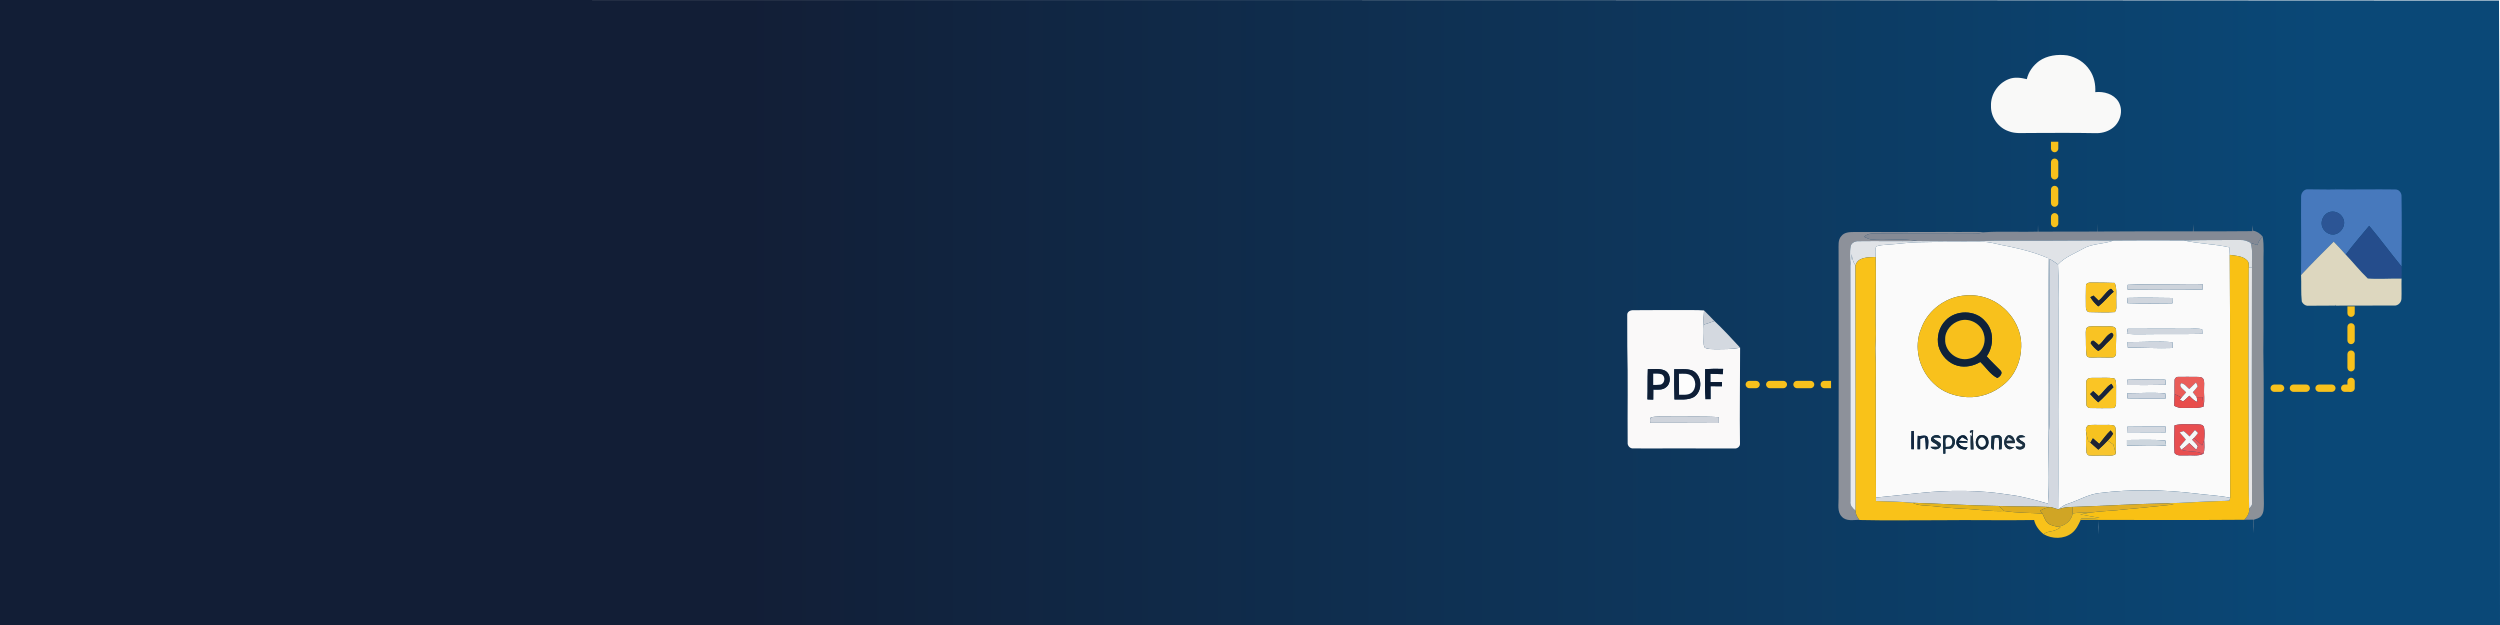
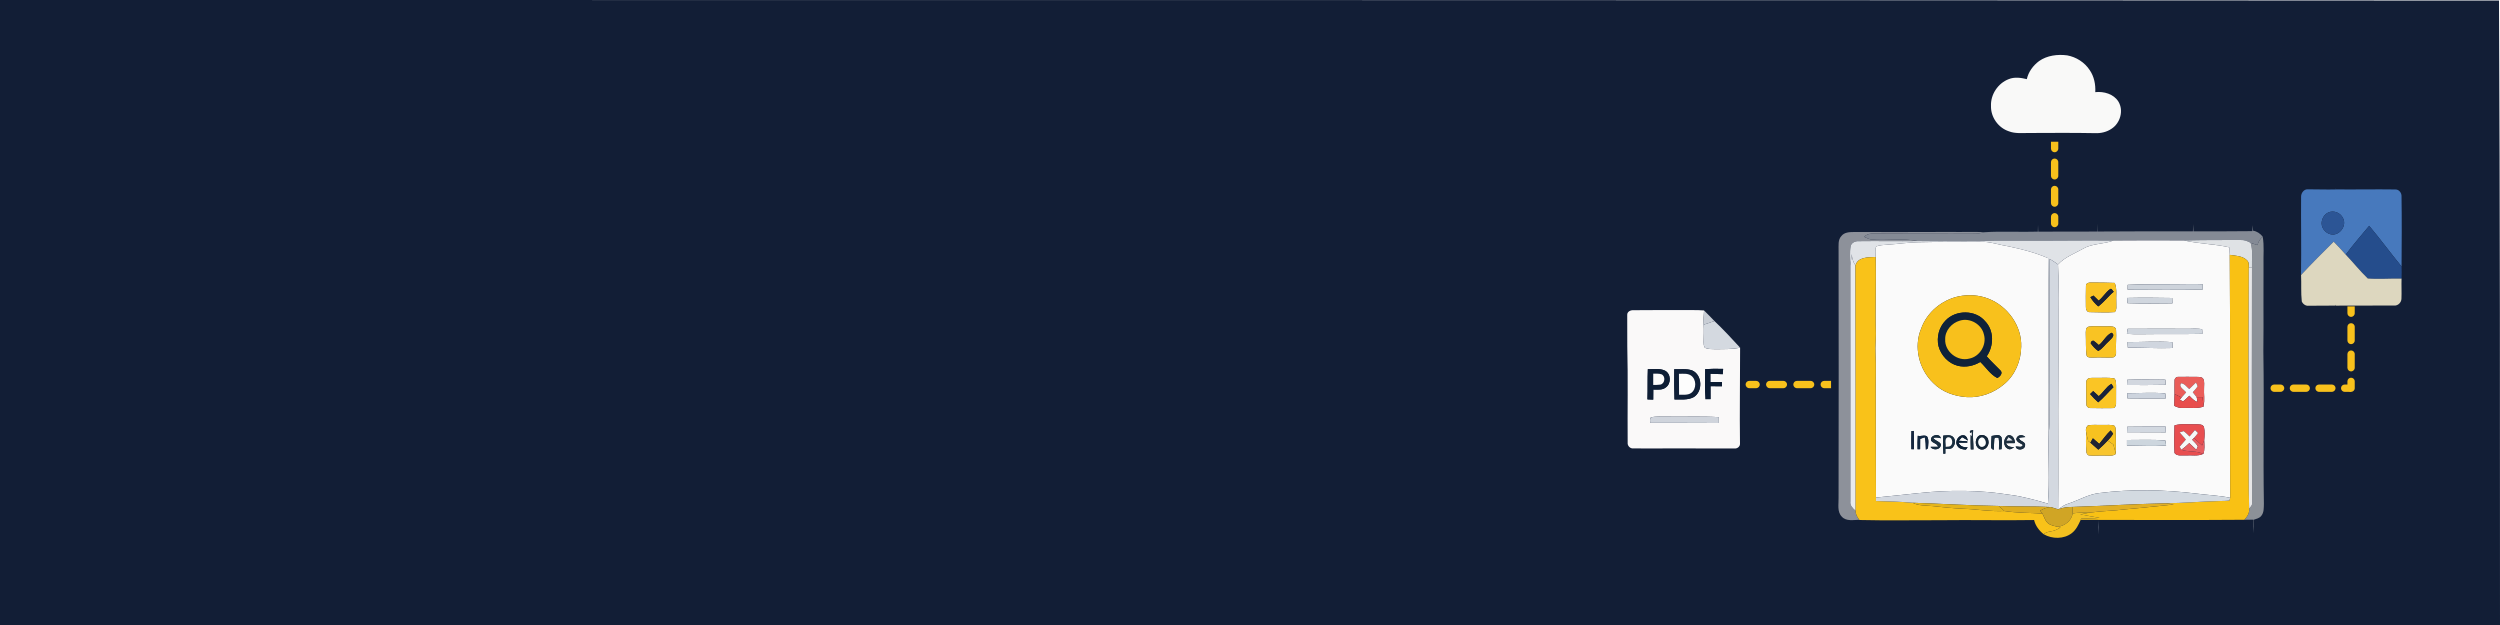
<svg xmlns="http://www.w3.org/2000/svg" width="2048" height="512" viewBox="0 0 2048 512" fill="none">
-   <path d="M2048 512C1365.38 512 682.768 512 0 512C0 341.415 0 170.829 0 0C682.019 0 1364.19 2.98023e-08 2047.18 0.463C2048 171.284 2048 341.642 2048 512Z" fill="url(#paint0_linear_0_1)" />
+   <path d="M2048 512C1365.38 512 682.768 512 0 512C0 341.415 0 170.829 0 0C682.019 0 1364.19 2.98023e-08 2047.18 0.463C2048 171.284 2048 341.642 2048 512Z" fill="#121E36" />
  <path d="M1670.45 49.999C1677.06 45.373 1685.58 44.346 1693.43 45.353C1700.85 46.689 1707.76 51.105 1711.9 57.446C1715.5 62.679 1716.8 69.209 1716.45 75.48C1723.47 74.722 1731.6 76.975 1735.46 83.325C1739.83 90.672 1736.9 100.801 1729.89 105.397C1725.91 108.158 1721.02 109.295 1716.22 109.075C1698.28 108.736 1680.32 108.866 1662.37 108.946C1656.76 108.896 1650.93 109.643 1645.57 107.53C1636.93 104.659 1630.76 95.906 1631.02 86.784C1630.63 77.384 1636.75 68.212 1645.51 64.843C1650.28 62.879 1655.51 63.656 1660.37 64.843C1661.68 58.831 1665.57 53.627 1670.45 49.999Z" fill="#F9F9F8" />
  <path d="M1375.39 254.012C1376.68 254.007 1376.39 254.012 1377.39 254.012C1379.39 254.012 1377.89 253.985 1379.39 254.012C1385.86 254.132 1389.48 253.846 1395.95 254.314C1395.63 258.182 1395.44 262.07 1395.65 265.948C1395.94 270.574 1395.7 275.199 1395.63 279.825C1395.7 281.57 1395.48 283.623 1396.83 284.989C1399.36 286.106 1402.22 285.976 1404.95 286.066C1411.8 285.976 1418.73 286.255 1425.49 284.8C1425.54 311.078 1425.02 337.366 1425.4 363.645C1425.45 365.848 1423.12 367.623 1421 367.403C1406.42 367.324 1394.98 367.463 1380.39 367.333C1379.71 367.333 1379.94 367.333 1378.59 367.333C1378.59 367.333 1377.78 367.333 1376.9 367.333C1363.99 367.304 1351.08 367.443 1338.17 367.353C1335.52 367.682 1333.09 365.27 1333.38 362.628C1333.17 336.36 1333.73 310.081 1333.07 283.813C1333.08 275.15 1332.96 266.496 1333.02 257.843C1332.98 255.231 1335.84 253.965 1338.1 254.115C1350.87 253.955 1362.62 254.062 1375.39 254.012ZM1349.9 302.405C1349.56 310.669 1349.87 318.934 1349.57 327.188C1351.14 327.268 1352.71 327.328 1354.33 327.387C1354.32 324.636 1354.35 321.885 1354.39 319.123C1357.82 319.073 1361.77 319.761 1364.64 317.369C1369.19 314.149 1368.98 306.203 1363.89 303.591C1359.52 301.568 1354.54 302.535 1349.9 302.405ZM1371.54 302.465C1371.37 310.719 1371.49 318.994 1371.73 327.248C1376.99 327.128 1382.65 327.926 1387.5 325.314C1395.11 320.668 1394.62 307.15 1386.27 303.482C1381.55 301.797 1376.43 302.634 1371.54 302.465ZM1396.87 302.405C1396.84 310.6 1396.52 318.824 1397.18 326.999C1398.51 326.999 1399.89 326.999 1401.28 326.989C1401.29 323.45 1401.25 319.911 1401.26 316.382C1404.37 316.421 1407.49 316.441 1410.62 316.431C1410.6 315.285 1410.6 314.129 1410.62 312.972C1407.45 312.932 1404.29 312.962 1401.15 312.962C1401.11 310.709 1401.12 308.446 1401.14 306.183C1404.51 306.243 1407.88 306.393 1411.27 306.532C1411.35 305.455 1411.51 303.292 1411.59 302.206C1406.68 302.036 1401.76 302.046 1396.87 302.405ZM1352.41 341.952C1351.33 343.228 1351.81 344.913 1351.84 346.408C1370.59 346.269 1389.36 346.578 1408.1 346.528C1408.04 344.923 1408.01 343.328 1408.05 341.733C1394.08 340.866 1380.05 341.544 1366.05 341.294C1361.51 341.434 1356.84 340.806 1352.41 341.952Z" fill="#FAF9F9" />
  <path d="M1395.95 254.314C1398.81 257.175 1401.69 260.006 1404.45 262.977C1401.54 264.054 1398.59 265.031 1395.65 265.948C1395.44 262.07 1395.63 258.182 1395.95 254.314Z" fill="#C8CDD5" />
  <path d="M1395.65 265.948C1398.59 265.031 1401.54 264.054 1404.45 262.977C1411.78 269.925 1418.68 277.332 1425.49 284.799C1418.73 286.255 1411.8 285.976 1404.95 286.065C1402.22 285.976 1399.36 286.105 1396.83 284.989C1395.48 283.623 1395.7 281.569 1395.63 279.825C1395.7 275.199 1395.94 270.573 1395.65 265.948Z" fill="#D4D9E0" />
  <path d="M1349.9 302.405C1354.54 302.534 1359.52 301.567 1363.89 303.591C1368.98 306.203 1369.19 314.148 1364.64 317.368C1361.77 319.761 1357.82 319.073 1354.39 319.123C1354.35 321.884 1354.32 324.636 1354.33 327.387C1352.71 327.327 1351.14 327.268 1349.57 327.188C1349.87 318.933 1349.56 310.669 1349.9 302.405ZM1354.34 306.083C1354.34 309.174 1354.34 312.254 1354.32 315.345C1356.26 315.315 1358.24 315.385 1360.19 315.056C1363.95 314.278 1364.66 308.167 1361.1 306.632C1358.94 305.874 1356.56 306.213 1354.34 306.083Z" fill="#0E1E35" />
  <path d="M1371.54 302.465C1376.43 302.634 1381.55 301.797 1386.27 303.482C1394.62 307.15 1395.11 320.668 1387.5 325.314C1382.65 327.926 1376.99 327.128 1371.73 327.248C1371.49 318.993 1371.37 310.719 1371.54 302.465ZM1375.4 306.223C1375.49 311.945 1375.5 317.658 1375.49 323.38C1378.74 323.21 1382.42 323.918 1385.31 321.984C1390 318.714 1389.87 310.599 1385.07 307.499C1382.17 305.675 1378.61 306.283 1375.4 306.223Z" fill="#0F1F37" />
  <path d="M1396.87 302.405C1401.76 302.046 1406.68 302.036 1411.59 302.206C1411.51 303.292 1411.35 305.455 1411.27 306.532C1407.88 306.393 1404.51 306.243 1401.14 306.183C1401.12 308.446 1401.11 310.709 1401.15 312.962C1404.29 312.962 1407.45 312.932 1410.62 312.972C1410.6 314.129 1410.6 315.285 1410.62 316.431C1407.49 316.441 1404.37 316.421 1401.26 316.382C1401.25 319.911 1401.29 323.45 1401.28 326.989C1399.89 326.999 1398.51 326.999 1397.18 326.999C1396.52 318.824 1396.84 310.599 1396.87 302.405Z" fill="#0A1B33" />
  <path d="M1354.34 306.083C1356.56 306.213 1358.94 305.874 1361.1 306.632C1364.66 308.167 1363.95 314.278 1360.19 315.056C1358.24 315.385 1356.26 315.315 1354.32 315.345C1354.34 312.254 1354.34 309.174 1354.34 306.083Z" fill="#FDFCFB" />
  <path d="M1375.4 306.222C1378.61 306.282 1382.17 305.674 1385.07 307.498C1389.87 310.599 1390 318.714 1385.31 321.984C1382.42 323.918 1378.75 323.21 1375.49 323.379C1375.5 317.657 1375.5 311.945 1375.4 306.222Z" fill="#FDFDFD" />
  <path d="M1352.41 341.952C1356.84 340.806 1361.51 341.434 1366.05 341.294C1380.05 341.544 1394.08 340.866 1408.05 341.733C1408.01 343.328 1408.04 344.923 1408.1 346.528C1389.36 346.578 1370.59 346.269 1351.84 346.408C1351.81 344.913 1351.33 343.228 1352.41 341.952Z" fill="#CFD4DC" />
  <path d="M1912.99 155.201C1913.46 155.382 1913.57 155.161 1913.57 155.161C1929.81 155.331 1946.06 154.962 1962.3 155.211C1965.24 155.121 1967.49 158.012 1967.33 160.833C1967.62 179.984 1967.49 199.155 1967.36 218.305C1958.35 207.339 1949.98 195.855 1940.83 184.998C1934.38 192.824 1927.66 200.421 1921.62 208.575C1918.39 204.976 1915.15 201.408 1911.75 197.988C1902.73 206.98 1893.67 215.932 1885.03 225.283L1885 224.107C1885.35 203.023 1884.87 181.918 1885.06 160.823C1885.14 158.102 1887.37 154.982 1890.33 155.081C1897.88 155.041 1905.43 155.4 1912.99 155.201C1912.67 159.348 1913.02 151.044 1912.99 155.201ZM1907.47 174.022C1903.99 175.508 1901.91 179.286 1901.85 182.985C1901.92 187.909 1906.4 192.296 1911.36 192.146C1917.55 191.887 1922.43 184.39 1919.42 178.748C1917.44 174.371 1911.93 172.029 1907.47 174.022Z" fill="#4779BD" />
  <path d="M1907.47 174.023C1911.93 172.029 1917.44 174.372 1919.42 178.748C1922.43 184.39 1917.55 191.887 1911.36 192.146C1906.4 192.296 1901.92 187.91 1901.85 182.985C1901.91 179.286 1903.99 175.508 1907.47 174.023Z" fill="#2C5595" />
  <path d="M1718.29 189.687C1718.31 187.573 1718.37 185.46 1718.46 183.356C1718.49 185.46 1718.51 187.563 1718.54 189.667C1744.5 189.557 1770.46 189.378 1796.43 189.527C1796.48 187.553 1796.56 185.59 1796.67 183.616C1796.73 185.58 1796.78 187.543 1796.87 189.507C1812.95 189.597 1829.03 189.458 1845.12 189.348C1845.22 187.703 1845.36 186.058 1845.52 184.423C1845.58 185.938 1845.62 187.464 1845.71 188.989C1848.94 189.477 1851.61 191.342 1853.61 193.864C1851.48 195.688 1849.92 198.021 1849.35 200.792C1847.45 200.214 1845.55 199.626 1843.72 198.908C1841.18 197.542 1838.44 196.446 1835.51 196.615C1820.03 196.615 1804.56 196.575 1789.1 196.994C1769.86 196.855 1750.62 196.904 1731.39 197.054C1703.97 196.815 1676.55 197.363 1649.14 197.134C1639.8 196.994 1630.47 197.174 1621.14 197.483C1604.41 197.383 1587.69 197.772 1570.97 197.483C1558.33 194.831 1545.3 197.443 1532.54 196.107C1530.6 195.748 1528.87 194.791 1527.12 193.983C1530.6 190.355 1535.9 191.382 1540.42 191.322C1566.36 191.382 1592.3 191.631 1618.25 191.441C1620.81 191.352 1623.34 190.773 1625.86 190.225C1640.32 189.288 1654.89 190.235 1669.39 189.767C1669.4 187.922 1669.47 186.078 1669.54 184.234C1669.6 186.078 1669.65 187.922 1669.73 189.777C1685.92 189.707 1702.1 189.657 1718.29 189.687Z" fill="#848A95" />
  <path d="M1940.83 184.999C1949.98 195.855 1958.35 207.339 1967.36 218.305C1967.47 221.615 1967.49 224.935 1967.36 228.244C1958.14 228.005 1948.87 228.852 1939.7 228.145C1933.3 222.004 1927.75 214.995 1921.62 208.575C1927.66 200.421 1934.38 192.824 1940.83 184.999Z" fill="#254D8C" />
  <path d="M1508.5 193.315C1510.87 190.285 1515.01 190.075 1518.56 190.066C1545.1 190.115 1571.64 190.115 1598.17 189.996C1607.39 190.215 1616.64 189.687 1625.86 190.225C1623.34 190.773 1620.81 191.352 1618.25 191.441C1592.3 191.631 1566.36 191.381 1540.42 191.322C1535.9 191.381 1530.6 190.355 1527.12 193.983C1528.87 194.791 1530.6 195.748 1532.54 196.107C1545.3 197.443 1558.33 194.831 1570.97 197.482C1554.77 197.732 1538.57 197.343 1522.38 197.582C1519.71 197.482 1516.71 198.858 1516.05 201.65C1515.1 206.903 1515.77 212.277 1515.8 217.58C1515.91 281.97 1515.82 346.35 1515.83 410.731C1515.34 414.1 1517.81 416.473 1520.16 418.447C1519.98 421.258 1521.52 423.641 1523.14 425.804C1518.38 425.894 1512.47 427.259 1508.84 423.282C1504.75 419.135 1506.34 412.884 1506.15 407.68C1506.26 340.2 1506.31 272.719 1506.16 205.238C1506.26 201.221 1505.45 196.515 1508.5 193.315Z" fill="#8D919A" />
  <path d="M1849.35 200.792C1849.92 198.021 1851.48 195.688 1853.61 193.864C1854.96 201.45 1854.04 209.196 1854.27 216.862C1854.24 218.737 1854.25 220.611 1854.27 222.485C1854.28 227.27 1854.28 232.065 1854.24 236.85C1854.18 240.988 1854.16 245.125 1854.23 249.262C1854.26 262.062 1854.34 274.872 1854.14 287.673C1854.1 288.859 1854.12 290.045 1854.18 291.232C1854.82 331.686 1853.9 372.17 1854.58 412.625C1854.45 415.994 1854.75 419.803 1852.45 422.574C1850.96 424.558 1848.38 425.036 1846.19 425.804C1846.17 429.483 1846.2 433.161 1845.97 436.84C1845.81 433.121 1845.86 429.413 1845.93 425.704C1843.44 425.714 1840.98 425.744 1838.53 425.804C1840.88 423.312 1842.91 420.321 1842.5 416.712C1843.31 415.426 1844.89 414.369 1844.87 412.685C1844.75 348.235 1844.59 283.765 1844.82 219.315C1844.55 212.516 1845.8 205.508 1843.72 198.908C1845.55 199.626 1847.45 200.214 1849.35 200.792Z" fill="#8C9198" />
  <path d="M1789.1 196.994C1804.56 196.576 1820.03 196.615 1835.51 196.615C1838.44 196.446 1841.18 197.543 1843.72 198.908C1845.8 205.508 1844.55 212.516 1844.82 219.315C1844.18 219.325 1842.88 219.345 1842.24 219.345C1842.16 217.241 1842.52 214.699 1840.68 213.194C1837 209.545 1831.41 209.515 1826.62 208.778C1826.5 206.714 1826.36 204.66 1826.23 202.607C1813.99 199.835 1801.34 199.746 1789.1 196.994Z" fill="#DFE2E5" />
  <path d="M1516.05 201.65C1516.71 198.858 1519.71 197.483 1522.38 197.582C1538.57 197.343 1554.77 197.732 1570.97 197.483C1587.69 197.772 1604.41 197.383 1621.14 197.483C1630.47 197.174 1639.8 196.994 1649.14 197.134C1676.55 197.363 1703.97 196.815 1731.39 197.054C1723.26 200.144 1714.03 199.327 1706.38 203.773C1699.41 207.831 1691.48 210.562 1685.92 216.653C1683.7 214.988 1681.38 213.453 1679 212.057C1678.75 249.352 1679.13 286.656 1678.82 323.96C1678.58 334.388 1679.69 344.865 1678.24 355.243C1677.47 307.342 1678.61 259.42 1677.78 211.509C1667.48 206.973 1656.5 204.172 1645.53 201.849C1637.74 200.653 1630.18 197.802 1622.21 198.041C1605.26 198.181 1588.31 198.051 1571.38 198.48C1563.02 198.589 1554.76 199.935 1546.43 200.424C1543.26 200.683 1540.01 200.743 1537.01 201.849C1535.88 204.601 1536.47 207.641 1536.51 210.522C1530.66 210.801 1521.92 210.333 1520.01 217.471C1518.05 214.769 1517.2 211.529 1516.95 208.249C1516.65 211.37 1516.15 214.47 1515.8 217.58C1515.77 212.277 1515.1 206.903 1516.05 201.65Z" fill="#E0E3E7" />
  <path d="M1731.39 197.054C1750.62 196.905 1769.86 196.855 1789.1 196.994C1801.34 199.746 1813.99 199.836 1826.23 202.607C1826.36 204.661 1826.5 206.714 1826.62 208.778C1827.11 275.122 1826.68 341.466 1826.98 407.81C1817.69 405.816 1808.15 405.567 1798.76 404.281C1772.59 401.121 1746.03 400.553 1719.87 403.902C1710.66 404.909 1702.69 409.934 1694.01 412.695C1691.18 413.532 1688.76 415.217 1686.54 417.081L1686.02 417.261C1686.28 390.135 1686.06 363.009 1686.07 335.883C1686.13 308.299 1686.32 280.725 1686.17 253.15C1685.96 240.988 1686.59 228.806 1685.92 216.653C1691.48 210.562 1699.41 207.831 1706.38 203.773C1714.03 199.327 1723.26 200.145 1731.39 197.054ZM1708.82 234.089C1708.6 239.792 1708.75 245.504 1708.75 251.216C1708.61 253.16 1709.55 255.922 1711.96 255.702C1718.76 255.752 1725.63 256.231 1732.41 255.662C1734.32 253.659 1733.55 250.688 1733.66 248.196C1733.31 242.723 1734.49 237 1732.41 231.767C1725.89 231.448 1719.36 231.467 1712.84 231.457C1711.1 231.298 1708.8 231.976 1708.82 234.089ZM1743 233.342C1742.96 234.658 1742.94 235.973 1742.95 237.299C1763.46 237.369 1784 237.668 1804.5 237.15C1804.47 235.714 1804.47 234.289 1804.48 232.853C1796.89 232.444 1789.29 232.883 1781.7 232.833C1768.8 233.013 1755.88 232.644 1743 233.342ZM1742.56 244.068C1742.61 245.494 1742.69 246.929 1742.79 248.365C1755.07 248.794 1767.37 248.614 1779.66 248.485C1779.58 247.029 1779.53 245.574 1779.5 244.118C1767.18 243.889 1754.87 243.779 1742.56 244.068ZM1711.3 267.536C1708.17 268.084 1708.74 271.792 1708.69 274.145C1708.93 279.738 1708.54 285.38 1709.29 290.943C1709.85 293.395 1713.02 292.787 1714.92 292.887C1720.23 292.558 1725.57 293.106 1730.89 292.797C1733.13 292.548 1733.7 289.986 1733.47 288.102C1733.16 282.13 1733.88 276.149 1733.48 270.187C1733.11 266.997 1729.16 267.366 1726.83 267.356C1721.65 267.645 1716.44 266.838 1711.3 267.536ZM1742.99 269.38C1742.76 270.746 1742.56 272.121 1742.36 273.497C1749.48 274.035 1756.63 273.696 1763.78 273.696C1777.25 273.527 1790.73 273.826 1804.2 273.497C1804.15 272.241 1804.15 270.975 1804 269.739C1799.63 268.762 1795.1 269.539 1790.69 269.34C1774.79 269.18 1758.89 269.39 1742.99 269.38ZM1742.89 280.246C1742.94 281.751 1743.01 283.267 1743.1 284.782C1755.33 284.672 1767.53 285.56 1779.75 285.081C1779.69 283.476 1779.66 281.881 1779.64 280.296C1767.4 279.409 1755.14 280.286 1742.89 280.246ZM1781.39 311.878C1781.25 315.477 1781.41 319.096 1781.37 322.704C1781.25 325.954 1781.19 329.214 1781.16 332.464C1783.46 333.69 1785.99 334.438 1788.64 334.179C1794.16 333.84 1799.92 335.016 1805.25 333.022L1805.15 332.314C1806.36 327.599 1805.25 322.744 1805.57 317.969C1805.52 315.507 1806.09 312.855 1805.01 310.552C1803.98 308.638 1801.54 308.837 1799.73 308.748C1794.69 308.797 1789.66 308.568 1784.63 308.728C1782.88 308.558 1781.22 310.103 1781.39 311.878ZM1710.29 310.393C1708.57 311.669 1709.15 314.091 1709.01 315.935C1709.2 320.96 1708.94 325.994 1709.18 331.019C1708.95 333.092 1711.01 334.488 1712.95 334.258C1718.92 334.368 1724.91 334.458 1730.88 334.308C1732.52 334.428 1733.42 332.344 1733.47 330.959C1733.44 325.974 1733.42 320.99 1733.51 316.005C1733.38 313.932 1733.68 311.409 1731.91 309.924C1726.61 309.116 1721.23 309.705 1715.92 309.535C1714.04 309.705 1711.86 309.216 1710.29 310.393ZM1742.67 311.09C1742.58 312.516 1742.5 313.951 1742.45 315.387C1752.99 315.477 1763.55 315.487 1774.1 315.237C1774.01 313.822 1773.93 312.416 1773.88 311.011C1763.48 310.712 1753.06 310.712 1742.67 311.09ZM1742.62 322.136C1742.64 323.522 1742.68 324.927 1742.74 326.323C1753.22 326.473 1763.7 326.493 1774.18 326.373C1774.05 324.997 1773.93 323.631 1773.83 322.266C1763.44 321.358 1753.02 322.116 1742.62 322.136ZM1710.49 348.454C1709.06 349.681 1708.45 351.694 1708.89 353.529C1708.84 358.992 1708.7 364.475 1709.18 369.918C1709.11 371.214 1709.86 372.3 1710.91 373.018C1715.18 373.606 1719.51 372.998 1723.81 373.188C1727 373.078 1730.61 374.035 1733.33 371.832C1733.3 365.502 1733.41 359.171 1733.22 352.851C1733.06 351.395 1733.23 349.651 1731.92 348.684C1729.03 347.717 1725.92 348.195 1722.95 348.125C1718.79 348.285 1714.59 347.687 1710.49 348.454ZM1781.35 348.464C1781.08 356.001 1781.02 363.577 1781.37 371.094C1783.58 373.965 1787.61 372.889 1790.74 373.068C1795.42 372.699 1800.4 373.925 1804.81 371.842L1804.99 371.912C1806.27 368.263 1805.87 364.365 1805.68 360.597C1806.04 357.078 1806.25 353.439 1805.52 349.97C1804.54 347.178 1800.97 347.707 1798.65 347.547C1792.89 347.856 1786.97 346.8 1781.35 348.464ZM1742.63 349.591C1742.56 351.086 1742.5 352.582 1742.47 354.077C1753.04 354.007 1763.63 354.157 1774.22 354.157C1774.17 352.592 1774.13 351.026 1774.12 349.471C1763.62 349.401 1753.12 349.511 1742.63 349.591ZM1742.4 360.447C1742.38 361.953 1742.38 363.468 1742.4 364.993C1753.08 365.063 1763.8 365.761 1774.47 364.903C1774.26 363.538 1774.04 362.172 1773.87 360.816C1763.39 359.989 1752.88 360.447 1742.4 360.447Z" fill="#FAFAFA" />
  <path d="M1546.43 200.424C1554.76 199.935 1563.02 198.589 1571.38 198.48C1588.31 198.051 1605.26 198.181 1622.21 198.041C1630.18 197.802 1637.74 200.653 1645.53 201.849C1656.5 204.172 1667.48 206.973 1677.78 211.509C1678.61 259.421 1677.47 307.342 1678.24 355.243C1677.71 374.344 1679.21 393.514 1677.66 412.575C1667.32 409.694 1656.99 406.584 1646.29 405.328C1621.84 401.35 1596.87 401.31 1572.26 403.892C1560.46 405.268 1548.63 406.335 1536.81 407.601C1536.61 379.707 1536.71 351.824 1536.62 323.93C1536.38 312.286 1537.04 300.643 1536.39 289.009C1536.13 283.705 1536.73 278.422 1536.71 273.128C1536.05 252.273 1537.09 231.388 1536.51 210.522C1536.47 207.641 1535.88 204.601 1537.01 201.849C1540.01 200.743 1543.26 200.683 1546.43 200.424ZM1604.62 242.742C1590.85 245.653 1578.6 255.752 1573.84 269.12C1567.51 284.164 1571.98 302.537 1583.68 313.702C1590.85 321.099 1601.15 324.688 1611.27 325.316C1622.35 326.024 1633.42 321.847 1641.82 314.689C1650.81 307.292 1655.61 295.578 1655.78 284.064C1656.38 266.977 1644.61 250.738 1628.87 244.666C1621.21 241.616 1612.67 241.187 1604.62 242.742ZM1613.89 354.585L1615.36 353.947C1615.37 355.213 1615.38 356.489 1615.4 357.765L1614.4 356.29C1614.31 360.228 1614.28 364.175 1614.46 368.113C1615.02 368.133 1616.12 368.163 1616.68 368.183C1616.69 362.889 1615.88 357.606 1616.39 352.332C1615.27 352.751 1613.1 352.233 1613.89 354.585ZM1565.85 353.11C1565.75 358.064 1565.63 363.029 1565.78 367.984C1566.31 367.994 1567.38 368.014 1567.92 368.014C1567.97 363.019 1567.91 358.025 1567.78 353.04C1567.3 353.05 1566.34 353.09 1565.85 353.11ZM1570.87 368.033C1571.4 368.014 1572.44 367.984 1572.96 367.974C1572.97 365.162 1572.97 362.361 1573.02 359.55C1574.25 359.091 1575.48 358.643 1576.75 358.204C1577.6 361.524 1577.56 364.953 1577.66 368.362C1578.09 368.073 1578.96 367.505 1579.39 367.226C1579.54 364.046 1580.43 360.347 1578.65 357.516C1576.42 355.941 1573.52 357.775 1571.03 356.968C1570.78 360.656 1570.78 364.345 1570.87 368.033ZM1581.94 360.786C1583.21 363.218 1587 363.039 1587.61 365.99C1585.54 366.05 1583.51 366.02 1581.48 366.05C1583.65 369.559 1590.53 368.372 1589.85 363.707C1588.4 361.354 1585.12 361.085 1583.64 358.702C1585.73 358.094 1587.85 358.463 1589.92 359.031C1589.06 354.386 1580.89 356.459 1581.94 360.786ZM1591.93 356.828C1591.46 361.803 1591.87 366.787 1592.01 371.762C1592.42 371.702 1593.24 371.592 1593.65 371.543C1593.62 370.237 1593.61 368.941 1593.63 367.645C1595.67 367.425 1598.41 368.293 1599.84 366.269C1602 363.916 1602.24 359.62 1599.53 357.596C1597.31 355.971 1594.43 356.739 1591.93 356.828ZM1603.6 365.422C1605.03 367.764 1607.91 368.173 1610.45 368.372C1610.92 367.695 1611.43 367.027 1611.95 366.369C1608.76 366.678 1605.78 365.681 1604.35 362.63C1606.75 362.59 1609.17 362.61 1611.59 362.61L1611.63 361.534C1609.29 361.354 1606.97 361.185 1604.63 361.055C1605.5 360.068 1606.39 359.091 1607.28 358.114C1608.98 358.922 1610.49 359.959 1612.12 360.945C1611.65 359.251 1611.09 357.297 1609.23 356.719C1604.7 355.502 1600.73 361.773 1603.6 365.422ZM1620.62 357.317C1617.56 360.208 1617.8 366.448 1622.14 368.004C1626.32 369.539 1629.94 364.734 1628.86 360.876C1628.57 357.077 1623.53 354.994 1620.62 357.317ZM1631.53 357.157C1631.4 360.038 1631.09 362.909 1631.1 365.79C1631 367.256 1631.74 368.133 1633.32 368.422C1633.5 365.561 1633.46 362.68 1633.72 359.829C1633.77 358.074 1636.08 358.344 1637.28 358.752C1637.87 361.843 1637.49 365.003 1637.53 368.133C1638.07 368.093 1639.16 368.014 1639.69 367.974C1639.81 364.744 1640.27 361.454 1639.63 358.264C1637.96 355.173 1634.2 356.838 1631.53 357.157ZM1645.06 367.704C1646.79 368.731 1648.62 367.226 1650 366.249C1647.34 366.249 1644.32 366.03 1643.4 363.069C1645.8 363.009 1648.22 363.019 1650.65 362.979C1650.64 359.879 1648.75 355.951 1645.08 356.559C1641.02 358.553 1640.48 365.89 1645.06 367.704ZM1651.75 359.859C1652.35 362.431 1655.22 363.089 1657.13 364.435C1656.34 367.176 1653.21 365.551 1651.23 365.721C1652 369.579 1658.76 368.751 1658.93 364.913C1659.48 361.474 1654.38 361.743 1653.94 358.742C1655.6 358.184 1657.4 358.314 1659.15 358.035C1656.8 355.492 1652.27 356.14 1651.75 359.859Z" fill="#FAFAFA" />
  <path d="M1885.03 225.284C1893.67 215.933 1902.73 206.98 1911.75 197.988C1915.15 201.408 1918.39 204.977 1921.62 208.575C1927.75 214.995 1933.3 222.004 1939.7 228.145C1948.87 228.852 1958.14 228.005 1967.36 228.244C1967.17 233.688 1967.5 239.141 1967.27 244.584C1967.31 247.704 1964.41 250.655 1961.23 250.286C1945.36 250.306 1929.32 250.412 1913.46 250.382C1913.64 246.856 1913.34 252.127 1913.46 250.382C1913.33 248.638 1913.46 250.382 1913.06 250.346C1905.82 250.386 1898.57 250.376 1891.33 250.465C1888.84 250.774 1886.6 249.15 1885.62 246.956C1884.82 239.769 1885.39 232.501 1885.03 225.284Z" fill="#DDD7BF" />
  <path d="M1515.8 217.58C1516.15 214.47 1516.65 211.369 1516.95 208.249C1517.2 211.529 1518.05 214.769 1520.01 217.47C1520.15 284.463 1520.2 351.455 1520.16 418.447C1517.81 416.473 1515.34 414.1 1515.83 410.731C1515.82 346.35 1515.91 281.97 1515.8 217.58Z" fill="#E8EAEE" />
  <path d="M1645.14 358.064C1646.7 358.613 1647.89 359.719 1648.93 361.025C1647.11 361.105 1645.32 361.135 1643.52 361.155C1643.93 360.387 1644.73 358.842 1645.14 358.064Z" fill="#E8EAEE" />
  <path d="M1826.62 208.777C1831.41 209.515 1837 209.545 1840.68 213.194C1842.52 214.699 1842.16 217.241 1842.24 219.345C1841.96 267.166 1842 314.988 1842.19 362.799C1842.24 380.774 1841.98 398.748 1842.5 416.712C1842.91 420.321 1840.88 423.312 1838.53 425.804C1793.85 426.193 1749.16 425.923 1704.49 425.874C1704.64 425.604 1704.94 425.046 1705.09 424.777C1710.08 424.677 1715.08 424.807 1720.05 424.219C1714.72 423.292 1709.39 422.434 1704.08 421.338C1706.87 420.909 1709.65 420.401 1712.43 419.892C1721.8 418.546 1731.31 418.516 1740.71 417.29C1754.09 416.174 1767.41 414.509 1780.78 413.273C1778.67 412.914 1776.57 412.565 1774.49 412.306C1789.22 412.076 1803.9 410.761 1818.64 410.442C1821.2 410.372 1823.79 410.392 1826.36 409.993C1826.51 409.445 1826.83 408.358 1826.98 407.81C1826.68 341.466 1827.11 275.121 1826.62 208.777Z" fill="#F9C114" />
  <path d="M1520.01 217.471C1521.92 210.333 1530.66 210.802 1536.51 210.522C1537.09 231.388 1536.05 252.273 1536.71 273.128C1536.73 278.422 1536.13 283.705 1536.39 289.009C1537.04 300.643 1536.38 312.287 1536.62 323.931C1536.71 351.824 1536.61 379.707 1536.81 407.601C1536.81 408.309 1536.81 409.734 1536.81 410.442C1546.81 410.731 1556.83 410.921 1566.8 411.858C1571.58 414.47 1577.13 413.921 1582.36 414.539C1590.99 415.417 1599.6 416.423 1608.26 416.772C1619.51 417.161 1630.66 419.205 1641.95 418.637C1652.27 420.272 1662.73 420.062 1673.13 420.7C1674.71 423.631 1675.51 427.32 1678.48 429.244C1680.71 430.51 1683.28 431.018 1685.77 431.586C1686.34 431.716 1687.48 431.965 1688.04 432.095C1685.88 433.291 1683.74 434.637 1681.29 435.056C1678.79 435.524 1676.12 435.783 1674.25 437.678C1670.44 434.717 1667.47 430.739 1666.32 426.004C1640.66 426.442 1614.99 425.814 1589.33 426.153C1567.3 426.103 1545.27 426.532 1523.25 425.984L1523.14 425.804C1521.52 423.641 1519.98 421.258 1520.16 418.447C1520.2 351.455 1520.15 284.463 1520.01 217.471Z" fill="#F9C219" />
  <path d="M1679 212.058C1681.38 213.453 1683.7 214.989 1685.92 216.653C1686.59 228.806 1685.96 240.988 1686.17 253.15C1686.32 280.725 1686.13 308.299 1686.07 335.883C1686.06 363.009 1686.28 390.135 1686.02 417.261C1683.98 416.742 1682.03 415.895 1680.02 415.357C1665.78 414.609 1651.5 415.127 1637.26 414.499C1613.75 414.121 1590.29 412.625 1566.8 411.858C1556.83 410.92 1546.81 410.731 1536.81 410.442C1536.81 409.734 1536.81 408.309 1536.81 407.601C1548.63 406.335 1560.46 405.268 1572.26 403.892C1596.87 401.31 1621.84 401.35 1646.29 405.328C1656.99 406.584 1667.32 409.694 1677.66 412.575C1679.21 393.514 1677.71 374.344 1678.24 355.243C1679.69 344.865 1678.58 334.388 1678.82 323.96C1679.13 286.656 1678.75 249.352 1679 212.058Z" fill="#D3D8E0" />
  <path d="M1842.24 219.345C1842.88 219.345 1844.18 219.325 1844.82 219.315C1844.59 283.765 1844.75 348.235 1844.87 412.685C1844.89 414.37 1843.31 415.426 1842.5 416.712C1841.98 398.748 1842.24 380.774 1842.19 362.8C1842 314.988 1841.96 267.166 1842.24 219.345Z" fill="#E7E7E8" />
  <path d="M1603.6 365.422C1600.73 361.773 1604.7 355.502 1609.23 356.719C1611.09 357.297 1611.65 359.251 1612.12 360.945C1610.49 359.958 1608.98 358.922 1607.28 358.114C1606.39 359.091 1605.5 360.068 1604.63 361.055C1606.97 361.185 1609.29 361.354 1611.63 361.534L1611.59 362.61C1609.17 362.61 1606.75 362.59 1604.35 362.63C1605.78 365.681 1608.76 366.678 1611.95 366.369C1611.43 367.027 1610.92 367.694 1610.45 368.372C1607.91 368.173 1605.03 367.764 1603.6 365.422Z" fill="#0C2136" />
  <path d="M1708.82 234.089C1708.8 231.975 1711.1 231.297 1712.84 231.457C1719.36 231.467 1725.89 231.447 1732.41 231.766C1734.49 237 1733.31 242.722 1733.66 248.195C1733.55 250.687 1734.32 253.658 1732.41 255.662C1725.63 256.23 1718.76 255.751 1711.96 255.702C1709.55 255.921 1708.61 253.159 1708.75 251.216C1708.75 245.503 1708.6 239.791 1708.82 234.089ZM1728.42 236.95C1724.89 239.562 1722.68 243.559 1719.23 246.291C1717.8 244.905 1716.4 243.519 1714.99 242.144C1714.35 242.463 1713.07 243.111 1712.43 243.43C1714.11 246.311 1716.34 248.833 1718.87 251.016C1723.62 247.577 1727.04 242.682 1731.57 238.964C1730.55 238.236 1729.88 235.744 1728.42 236.95Z" fill="#FAC425" />
  <path d="M1743 233.341C1755.88 232.643 1768.8 233.012 1781.7 232.833C1789.29 232.883 1796.89 232.444 1804.48 232.853C1804.47 234.288 1804.47 235.714 1804.5 237.149C1784 237.668 1763.46 237.369 1742.95 237.299C1742.94 235.973 1742.96 234.657 1743 233.341Z" fill="#CDD3DB" />
  <path d="M1728.42 236.95C1729.88 235.744 1730.55 238.236 1731.57 238.964C1727.04 242.682 1723.62 247.577 1718.87 251.016C1716.34 248.833 1714.11 246.311 1712.43 243.43C1713.07 243.111 1714.35 242.463 1714.99 242.144C1716.4 243.52 1717.8 244.905 1719.23 246.291C1722.68 243.559 1724.89 239.562 1728.42 236.95Z" fill="#1A2236" />
  <path d="M1604.62 242.742C1612.67 241.187 1621.21 241.616 1628.87 244.666C1644.61 250.738 1656.38 266.977 1655.78 284.064C1655.62 295.578 1650.81 307.292 1641.82 314.689C1633.42 321.847 1622.35 326.024 1611.27 325.316C1601.15 324.688 1590.85 321.099 1583.68 313.702C1571.98 302.537 1567.51 284.164 1573.84 269.121C1578.6 255.752 1590.85 245.653 1604.62 242.742ZM1593.74 262.621C1588.42 268.034 1586.34 276.189 1588.02 283.526C1590.05 291.122 1596.15 297.742 1603.89 299.666C1610.11 301.201 1616.81 299.795 1622.25 296.516C1626.88 300.872 1630.42 306.774 1636.22 309.685C1638.37 308.578 1641.06 305.727 1638.72 303.434C1635.02 299.546 1630.99 295.977 1627.52 291.89C1633.43 283.426 1633.65 270.775 1626.22 263.139C1618.24 253.629 1602.11 253.718 1593.74 262.621Z" fill="#F8C11C" />
  <path d="M1742.56 244.068C1754.87 243.779 1767.18 243.889 1779.5 244.118C1779.53 245.573 1779.58 247.029 1779.66 248.484C1767.37 248.614 1755.07 248.793 1742.79 248.365C1742.69 246.929 1742.61 245.494 1742.56 244.068Z" fill="#D0D6DE" />
  <path d="M1742.99 269.38C1758.89 269.39 1774.79 269.18 1790.69 269.34C1795.1 269.539 1799.63 268.762 1804 269.739C1804.15 270.975 1804.15 272.241 1804.2 273.497C1790.73 273.826 1777.25 273.527 1763.78 273.696C1756.63 273.696 1749.48 274.035 1742.36 273.497C1742.56 272.121 1742.76 270.745 1742.99 269.38Z" fill="#D0D6DE" />
  <path d="M1593.74 262.62C1602.11 253.718 1618.24 253.628 1626.22 263.139C1633.65 270.775 1633.43 283.426 1627.52 291.889C1630.99 295.977 1635.02 299.546 1638.72 303.434C1641.06 305.726 1638.37 308.578 1636.22 309.684C1630.42 306.773 1626.88 300.871 1622.25 296.515C1616.81 299.795 1610.11 301.2 1603.89 299.665C1596.15 297.741 1590.05 291.122 1588.02 283.525C1586.34 276.188 1588.42 268.033 1593.74 262.62ZM1605.66 262.62C1598.88 264.484 1593.26 270.805 1593.5 278.042C1593.01 288.011 1603.59 296.336 1613.18 293.783C1621.85 292.139 1627.66 282.508 1625.24 274.055C1623.41 265.631 1613.87 260.158 1605.66 262.62Z" fill="#0F2239" />
  <path d="M1605.66 262.621C1613.87 260.158 1623.41 265.631 1625.24 274.055C1627.66 282.509 1621.85 292.139 1613.18 293.784C1603.59 296.336 1593.01 288.012 1593.5 278.043C1593.26 270.805 1598.88 264.485 1605.66 262.621Z" fill="#F8C01C" />
  <path d="M1711.3 267.535C1716.44 266.837 1721.65 267.645 1726.83 267.355C1729.16 267.365 1733.11 266.997 1733.48 270.187C1733.88 276.148 1733.16 282.13 1733.47 288.101C1733.7 289.985 1733.13 292.547 1730.89 292.797C1725.57 293.106 1720.23 292.557 1714.92 292.886C1713.02 292.787 1709.85 293.395 1709.29 290.942C1708.54 285.38 1708.93 279.737 1708.69 274.144C1708.74 271.792 1708.17 268.083 1711.3 267.535ZM1719.37 282.678C1717.89 281.412 1716.5 280.056 1714.85 279.039C1713.58 279.159 1712.86 279.897 1712.71 281.242C1714.41 283.595 1716.39 285.878 1718.85 287.493C1722.39 285.808 1724.51 282.12 1727.48 279.617C1729.17 277.683 1733.31 274.982 1729.93 272.559C1725.28 274.493 1723.31 279.757 1719.37 282.678Z" fill="#F9C323" />
  <path d="M1719.37 282.678C1723.31 279.757 1725.28 274.494 1729.93 272.56C1733.31 274.982 1729.17 277.684 1727.48 279.618C1724.51 282.12 1722.39 285.808 1718.85 287.493C1716.39 285.878 1714.41 283.595 1712.71 281.243C1712.86 279.897 1713.58 279.159 1714.85 279.039C1716.5 280.056 1717.89 281.412 1719.37 282.678Z" fill="#1B2234" />
  <path d="M1742.89 280.246C1755.14 280.286 1767.4 279.409 1779.64 280.296C1779.66 281.881 1779.69 283.476 1779.75 285.081C1767.53 285.56 1755.33 284.672 1743.1 284.782C1743.01 283.267 1742.94 281.751 1742.89 280.246Z" fill="#D0D6DF" />
  <path d="M1719.4 437.677C1719.3 433.839 1719.25 430.011 1719.44 426.183C1719.54 430.011 1719.49 433.839 1719.4 437.677Z" fill="#D0D6DF" />
  <path d="M1781.39 311.877C1781.22 310.103 1782.88 308.558 1784.63 308.727C1789.66 308.568 1794.69 308.797 1799.73 308.747C1801.54 308.837 1803.98 308.638 1805.01 310.552C1806.09 312.854 1805.52 315.506 1805.57 317.969C1805.25 322.744 1806.36 327.599 1805.15 332.314C1804.83 329.991 1804.54 327.668 1804.27 325.346C1802.66 325.346 1801.05 325.336 1799.47 325.336C1798.42 323.99 1797.35 322.674 1796.31 321.338C1797.68 319.783 1799.18 318.288 1800.29 316.503C1800.02 315.377 1799.38 314.38 1798.94 313.353C1797.06 315.107 1795.22 316.902 1793.43 318.726C1791.36 317.022 1789.69 314.31 1786.85 313.991C1784.3 316.932 1789.34 319.294 1790.87 321.458C1789.62 322.863 1788.35 324.249 1787.13 325.665C1785.19 324.678 1783.28 323.691 1781.37 322.704C1781.41 319.095 1781.25 315.476 1781.39 311.877Z" fill="#EA5D59" />
  <path d="M1710.29 310.392C1711.86 309.216 1714.04 309.704 1715.92 309.535C1721.23 309.704 1726.61 309.116 1731.91 309.924C1733.68 311.409 1733.38 313.931 1733.51 316.005C1733.42 320.989 1733.44 325.974 1733.47 330.958C1733.42 332.344 1732.52 334.428 1730.88 334.308C1724.91 334.457 1718.92 334.368 1712.95 334.258C1711.01 334.487 1708.95 333.092 1709.18 331.018C1708.94 325.994 1709.2 320.959 1709.01 315.935C1709.15 314.091 1708.57 311.668 1710.29 310.392ZM1719.28 324.528C1717.75 323.133 1716.25 321.747 1714.74 320.371C1713.87 321.169 1713.04 321.976 1712.23 322.804C1714.26 325.216 1716.5 327.469 1718.86 329.583C1723.42 325.864 1727.08 321.209 1731.35 317.181C1730.94 316.483 1730.11 315.088 1729.69 314.4C1725.39 316.852 1723.11 321.498 1719.28 324.528Z" fill="#FAC525" />
  <path d="M1742.67 311.09C1753.06 310.711 1763.48 310.711 1773.88 311.01C1773.93 312.416 1774.01 313.821 1774.1 315.237C1763.55 315.486 1752.99 315.476 1742.45 315.387C1742.5 313.951 1742.58 312.515 1742.67 311.09Z" fill="#D2D7DF" />
  <path d="M1786.85 313.991C1789.69 314.31 1791.36 317.022 1793.43 318.726C1795.22 316.902 1797.06 315.108 1798.94 313.353C1799.38 314.38 1800.02 315.377 1800.29 316.503C1799.18 318.288 1797.68 319.783 1796.31 321.338C1797.35 322.674 1798.42 323.99 1799.47 325.336C1799.92 326.622 1800.11 327.938 1800.05 329.314C1797.35 328.327 1795.44 326.133 1793.48 324.179C1791.81 325.764 1790.27 327.469 1788.41 328.805C1787.45 328.416 1786.54 327.938 1785.68 327.409C1786.04 326.981 1786.76 326.103 1787.13 325.665C1788.35 324.249 1789.62 322.864 1790.87 321.458C1789.34 319.295 1784.3 316.932 1786.85 313.991Z" fill="#F7FBFA" />
  <path d="M1719.28 324.528C1723.11 321.497 1725.39 316.852 1729.7 314.399C1730.11 315.087 1730.94 316.483 1731.35 317.181C1727.08 321.208 1723.42 325.864 1718.86 329.582C1716.5 327.469 1714.26 325.216 1712.23 322.803C1713.04 321.976 1713.87 321.168 1714.74 320.371C1716.25 321.747 1717.75 323.132 1719.28 324.528Z" fill="#18233C" />
  <path d="M1742.62 322.136C1753.02 322.116 1763.44 321.358 1773.83 322.265C1773.93 323.631 1774.05 324.997 1774.18 326.373C1763.7 326.492 1753.22 326.472 1742.74 326.323C1742.68 324.927 1742.64 323.521 1742.62 322.136Z" fill="#CDD4DE" />
  <path d="M1781.37 322.704C1783.28 323.691 1785.19 324.678 1787.13 325.665C1786.76 326.104 1786.04 326.981 1785.68 327.41C1786.54 327.938 1787.45 328.416 1788.41 328.805C1790.27 327.469 1791.81 325.765 1793.48 324.18C1795.44 326.133 1797.35 328.327 1800.05 329.314C1800.11 327.938 1799.92 326.622 1799.47 325.336C1801.05 325.336 1802.66 325.346 1804.27 325.346C1804.54 327.669 1804.83 329.991 1805.15 332.314L1805.25 333.022C1799.92 335.016 1794.16 333.84 1788.64 334.178C1785.99 334.438 1783.46 333.69 1781.16 332.464C1781.19 329.214 1781.25 325.954 1781.37 322.704Z" fill="#E84D4C" />
  <path d="M1710.49 348.454C1714.59 347.686 1718.79 348.285 1722.95 348.125C1725.92 348.195 1729.03 347.716 1731.92 348.683C1733.23 349.65 1733.06 351.395 1733.22 352.85C1733.41 359.171 1733.3 365.501 1733.33 371.832C1732.59 369.279 1731.9 366.717 1731.23 364.155C1729.7 363.079 1728.15 362.002 1726.64 360.945C1728.28 359.181 1729.94 357.386 1731.06 355.223C1730.55 354.565 1729.53 353.259 1729.02 352.611C1725.5 355.921 1722.78 359.918 1719.72 363.617C1717.98 362.092 1716.25 360.556 1714.51 359.061C1713.78 360.237 1713.07 361.414 1712.46 362.64C1711.82 362.132 1711.2 361.633 1710.6 361.145C1709.97 358.613 1709.34 356.09 1708.89 353.528C1708.45 351.694 1709.06 349.68 1710.49 348.454Z" fill="#F7C220" />
  <path d="M1781.35 348.464C1786.97 346.799 1792.89 347.856 1798.65 347.547C1800.97 347.706 1804.54 347.178 1805.52 349.969C1806.25 353.438 1806.04 357.077 1805.68 360.596C1805.13 362.042 1804.53 363.477 1803.96 364.913C1801.69 362.899 1799.43 360.885 1797.19 358.862C1798.38 357.546 1799.6 356.23 1800.59 354.724C1799.81 353.847 1798.91 353.08 1798.09 352.312C1796.61 354.057 1795.13 355.801 1793.67 357.546C1792.09 356.03 1790.59 354.435 1788.81 353.179C1787.99 353.448 1786.37 353.967 1785.56 354.236C1787.21 356.21 1788.92 358.144 1790.66 360.058C1788.97 362.042 1787.28 364.006 1785.57 365.96C1785.93 366.578 1786.65 367.834 1787.01 368.462C1792.78 370.486 1799.23 369.02 1804.81 371.841C1800.4 373.925 1795.42 372.699 1790.74 373.068C1787.61 372.888 1783.58 373.965 1781.37 371.094C1781.02 363.577 1781.08 356.001 1781.35 348.464Z" fill="#E84E50" />
  <path d="M1742.63 349.591C1753.12 349.511 1763.62 349.401 1774.12 349.471C1774.13 351.026 1774.17 352.591 1774.22 354.156C1763.63 354.156 1753.04 354.007 1742.47 354.077C1742.5 352.581 1742.56 351.086 1742.63 349.591Z" fill="#D2D8E0" />
  <path d="M1613.89 354.585C1613.1 352.232 1615.27 352.751 1616.39 352.332C1615.88 357.606 1616.69 362.889 1616.68 368.183C1616.12 368.163 1615.02 368.133 1614.46 368.113C1614.28 364.175 1614.31 360.228 1614.4 356.29L1615.4 357.765C1615.38 356.489 1615.37 355.213 1615.36 353.947L1613.89 354.585Z" fill="#1D2F3E" />
  <path d="M1645.06 367.704C1640.48 365.89 1641.02 358.553 1645.08 356.559C1648.75 355.951 1650.64 359.879 1650.65 362.979C1648.22 363.019 1645.8 363.009 1643.4 363.069C1644.32 366.03 1647.34 366.249 1650 366.249C1648.62 367.226 1646.79 368.731 1645.06 367.704ZM1645.14 358.064C1644.73 358.842 1643.93 360.387 1643.52 361.155C1645.32 361.135 1647.11 361.105 1648.93 361.025C1647.89 359.719 1646.7 358.613 1645.14 358.064Z" fill="#1D2F3E" />
  <path d="M1651.75 359.859C1652.27 356.141 1656.8 355.493 1659.15 358.035C1657.4 358.314 1655.6 358.184 1653.94 358.743C1654.38 361.743 1659.48 361.474 1658.93 364.913C1658.76 368.752 1652 369.579 1651.23 365.721C1653.21 365.551 1656.34 367.176 1657.13 364.435C1655.22 363.089 1652.35 362.431 1651.75 359.859Z" fill="#1D2F3E" />
  <path d="M1565.85 353.109C1566.34 353.089 1567.3 353.05 1567.78 353.04C1567.91 358.024 1567.97 363.019 1567.92 368.013C1567.38 368.013 1566.31 367.993 1565.78 367.983C1565.63 363.029 1565.75 358.064 1565.85 353.109Z" fill="#14263F" />
  <path d="M1798.09 352.312C1798.91 353.08 1799.81 353.847 1800.59 354.725C1799.6 356.23 1798.38 357.546 1797.19 358.862C1796.73 359.33 1796.29 359.799 1795.86 360.267C1797.42 362.052 1799.5 363.577 1800.47 365.81C1800.06 366.707 1799.64 367.595 1799.21 368.472C1797.27 366.667 1795.37 364.823 1793.48 362.989C1791.44 364.963 1789.3 366.817 1787.01 368.462C1786.65 367.834 1785.93 366.578 1785.57 365.96C1787.28 364.006 1788.97 362.042 1790.66 360.058C1788.92 358.144 1787.21 356.21 1785.56 354.236C1786.37 353.967 1787.99 353.448 1788.81 353.179C1790.59 354.435 1792.09 356.03 1793.67 357.546C1795.13 355.801 1796.61 354.057 1798.09 352.312Z" fill="#F6F8F7" />
  <path d="M1708.89 353.528C1709.34 356.09 1709.97 358.613 1710.6 361.145C1711.2 361.633 1711.82 362.132 1712.46 362.64C1714.66 364.494 1716.79 366.448 1718.95 368.382C1721.64 366.039 1724.15 363.497 1726.64 360.945C1728.15 362.002 1729.7 363.079 1731.23 364.155C1731.9 366.717 1732.59 369.279 1733.33 371.832C1730.61 374.035 1727 373.078 1723.81 373.187C1719.51 372.998 1715.18 373.606 1710.91 373.018C1709.86 372.3 1709.11 371.213 1709.18 369.917C1708.7 364.474 1708.84 358.991 1708.89 353.528Z" fill="#F8C52E" />
  <path d="M1719.72 363.617C1722.78 359.919 1725.5 355.921 1729.02 352.611C1729.53 353.259 1730.55 354.565 1731.06 355.223C1729.94 357.387 1728.28 359.181 1726.64 360.945C1724.15 363.498 1721.64 366.04 1718.95 368.382C1716.79 366.448 1714.66 364.494 1712.46 362.64C1713.07 361.414 1713.78 360.238 1714.51 359.061C1716.25 360.557 1717.98 362.092 1719.72 363.617Z" fill="#202333" />
  <path d="M1570.87 368.033C1570.78 364.344 1570.78 360.656 1571.03 356.967C1573.52 357.775 1576.42 355.941 1578.65 357.516C1580.43 360.347 1579.54 364.045 1579.39 367.226C1578.96 367.505 1578.09 368.073 1577.66 368.362C1577.56 364.953 1577.6 361.523 1576.75 358.204C1575.48 358.642 1574.25 359.091 1573.02 359.549C1572.97 362.361 1572.97 365.162 1572.96 367.973C1572.44 367.983 1571.4 368.013 1570.87 368.033Z" fill="#122740" />
  <path d="M1581.94 360.786C1580.89 356.459 1589.06 354.386 1589.92 359.031C1587.85 358.463 1585.73 358.094 1583.64 358.702C1585.12 361.085 1588.4 361.354 1589.85 363.707C1590.53 368.372 1583.65 369.559 1581.48 366.05C1583.51 366.02 1585.54 366.05 1587.61 365.99C1587 363.039 1583.21 363.218 1581.94 360.786Z" fill="#182E3F" />
  <path d="M1591.93 356.828C1594.43 356.738 1597.31 355.971 1599.53 357.596C1602.24 359.619 1602 363.916 1599.84 366.269C1598.41 368.292 1595.67 367.425 1593.63 367.644C1593.61 368.94 1593.62 370.236 1593.65 371.542C1593.24 371.592 1592.42 371.702 1592.01 371.762C1591.87 366.787 1591.46 361.803 1591.93 356.828ZM1593.91 366.039C1594.53 365.99 1595.79 365.87 1596.42 365.82C1600.72 365.352 1599.99 357.187 1595.37 358.293C1592.63 359.45 1594.25 363.597 1593.91 366.039Z" fill="#182E3F" />
  <path d="M1631.53 357.157C1634.2 356.838 1637.96 355.173 1639.63 358.264C1640.27 361.454 1639.81 364.744 1639.69 367.974C1639.16 368.014 1638.07 368.093 1637.53 368.133C1637.49 365.003 1637.87 361.843 1637.28 358.752C1636.08 358.344 1633.77 358.074 1633.72 359.829C1633.46 362.68 1633.5 365.561 1633.32 368.422C1631.74 368.133 1631 367.256 1631.1 365.79C1631.09 362.909 1631.4 360.038 1631.53 357.157Z" fill="#182E3F" />
  <path d="M1620.62 357.317C1623.53 354.994 1628.57 357.077 1628.86 360.876C1629.94 364.734 1626.32 369.539 1622.14 368.003C1617.8 366.448 1617.56 360.208 1620.62 357.317ZM1621.66 359.27C1618.99 361.633 1621.29 367.894 1625.11 365.641C1629.07 363.707 1625.36 355.602 1621.66 359.27Z" fill="#152737" />
  <path d="M1593.91 366.039C1594.25 363.597 1592.63 359.45 1595.37 358.293C1599.99 357.187 1600.72 365.352 1596.42 365.82C1595.79 365.87 1594.53 365.99 1593.91 366.039Z" fill="#FEFDFC" />
  <path d="M1621.66 359.27C1625.36 355.602 1629.07 363.707 1625.11 365.641C1621.29 367.894 1618.99 361.633 1621.66 359.27Z" fill="#FCFEFD" />
  <path d="M1795.86 360.267C1796.29 359.799 1796.73 359.33 1797.19 358.862C1799.43 360.886 1801.69 362.899 1803.96 364.913C1804.53 363.477 1805.13 362.042 1805.68 360.596C1805.87 364.365 1806.27 368.263 1804.99 371.911L1804.81 371.842C1799.23 369.02 1792.78 370.486 1787.01 368.462C1789.3 366.817 1791.44 364.963 1793.48 362.989C1795.37 364.823 1797.27 366.668 1799.21 368.472C1799.64 367.595 1800.06 366.707 1800.47 365.81C1799.5 363.577 1797.42 362.052 1795.86 360.267Z" fill="#E75E62" />
  <path d="M1742.4 360.447C1752.88 360.447 1763.39 359.988 1773.87 360.816C1774.04 362.172 1774.26 363.537 1774.47 364.903C1763.8 365.761 1753.08 365.063 1742.4 364.993C1742.38 363.468 1742.38 361.952 1742.4 360.447Z" fill="#CDD6DE" />
  <path d="M1719.87 403.902C1746.03 400.553 1772.59 401.121 1798.76 404.281C1808.15 405.567 1817.69 405.816 1826.98 407.81C1826.83 408.358 1826.51 409.445 1826.36 409.993C1823.79 410.392 1821.2 410.372 1818.64 410.442C1803.9 410.761 1789.22 412.077 1774.49 412.306C1748.98 412.835 1723.49 414.43 1697.99 415.277C1694.1 415.287 1690.19 415.686 1686.54 417.081C1688.76 415.217 1691.18 413.532 1694.01 412.695C1702.69 409.934 1710.66 404.909 1719.87 403.902Z" fill="#D3DAE1" />
  <path d="M1566.8 411.857C1590.29 412.625 1613.75 414.12 1637.26 414.499C1638.91 415.755 1640.44 417.181 1641.95 418.636C1630.66 419.205 1619.51 417.161 1608.26 416.772C1599.6 416.423 1590.99 415.416 1582.36 414.539C1577.13 413.921 1571.58 414.469 1566.8 411.857Z" fill="#E4B41A" />
  <path d="M1697.99 415.276C1723.49 414.429 1748.98 412.834 1774.49 412.306C1776.57 412.565 1778.67 412.914 1780.78 413.273C1767.41 414.509 1754.09 416.174 1740.71 417.29C1731.31 418.516 1721.8 418.546 1712.43 419.892C1707.58 419.753 1702.74 419.832 1697.95 420.6C1697.99 418.815 1697.97 417.041 1697.99 415.276Z" fill="#E1AF24" />
  <path d="M1637.26 414.499C1651.5 415.127 1665.78 414.609 1680.02 415.356C1676.86 415.476 1673.95 416.722 1671.31 418.357C1671.91 419.115 1672.52 419.902 1673.13 420.7C1662.73 420.062 1652.27 420.271 1641.95 418.636C1640.44 417.181 1638.91 415.755 1637.26 414.499Z" fill="#DDAC1F" />
  <path d="M1671.31 418.357C1673.95 416.722 1676.86 415.476 1680.02 415.357C1682.03 415.895 1683.98 416.742 1686.02 417.261L1686.54 417.081C1690.19 415.686 1694.1 415.287 1697.99 415.277C1697.97 417.041 1697.99 418.816 1697.95 420.6C1696.95 426.671 1691.61 430.689 1685.77 431.586C1683.28 431.018 1680.71 430.51 1678.48 429.244C1675.51 427.319 1674.71 423.631 1673.13 420.7C1672.52 419.903 1671.91 419.115 1671.31 418.357Z" fill="#D0A525" />
  <path d="M1697.95 420.6C1702.74 419.832 1707.58 419.753 1712.43 419.892C1709.65 420.401 1706.87 420.909 1704.08 421.338C1709.39 422.434 1714.72 423.292 1720.05 424.219C1715.08 424.807 1710.08 424.677 1705.09 424.777C1704.94 425.046 1704.64 425.604 1704.49 425.874C1702.7 429.881 1700.75 434.048 1697.18 436.78C1690.7 441.734 1681.18 441.675 1674.25 437.677C1676.12 435.783 1678.79 435.524 1681.29 435.055C1683.74 434.636 1685.88 433.291 1688.04 432.094C1687.48 431.965 1686.34 431.715 1685.77 431.586C1691.61 430.689 1696.95 426.671 1697.95 420.6Z" fill="#F2C020" />
  <path d="M1680.15 183.128C1680.15 184.785 1681.5 186.128 1683.15 186.128C1684.81 186.128 1686.15 184.785 1686.15 183.128L1683.15 183.128L1680.15 183.128ZM1680.15 121.711C1680.15 123.368 1681.5 124.711 1683.15 124.711C1684.81 124.711 1686.15 123.368 1686.15 121.711L1683.15 121.711L1680.15 121.711ZM1686.15 132.878C1686.15 131.221 1684.81 129.878 1683.15 129.878C1681.5 129.878 1680.15 131.221 1680.15 132.878L1683.15 132.878L1686.15 132.878ZM1680.15 144.045C1680.15 145.701 1681.5 147.045 1683.15 147.045C1684.81 147.045 1686.15 145.701 1686.15 144.045L1683.15 144.045L1680.15 144.045ZM1686.15 155.211C1686.15 153.554 1684.81 152.211 1683.15 152.211C1681.5 152.211 1680.15 153.554 1680.15 155.211L1683.15 155.211L1686.15 155.211ZM1680.15 166.378C1680.15 168.035 1681.5 169.378 1683.15 169.378C1684.81 169.378 1686.15 168.035 1686.15 166.378L1683.15 166.378L1680.15 166.378ZM1686.15 177.545C1686.15 175.888 1684.81 174.545 1683.15 174.545C1681.5 174.545 1680.15 175.888 1680.15 177.545L1683.15 177.545L1686.15 177.545ZM1683.15 116.128L1680.15 116.128L1680.15 121.711L1683.15 121.711L1686.15 121.711L1686.15 116.128L1683.15 116.128ZM1683.15 132.878L1680.15 132.878L1680.15 144.045L1683.15 144.045L1686.15 144.045L1686.15 132.878L1683.15 132.878ZM1683.15 155.211L1680.15 155.211L1680.15 166.378L1683.15 166.378L1686.15 166.378L1686.15 155.211L1683.15 155.211ZM1683.15 177.545L1680.15 177.545L1680.15 183.128L1683.15 183.128L1686.15 183.128L1686.15 177.545L1683.15 177.545Z" fill="#F8C11C" />
  <path d="M1433 312C1431.34 312 1430 313.343 1430 315C1430 316.657 1431.34 318 1433 318L1433 315L1433 312ZM1494.42 312C1492.76 312 1491.42 313.343 1491.42 315C1491.42 316.657 1492.76 318 1494.42 318L1494.42 315L1494.42 312ZM1483.25 318C1484.91 318 1486.25 316.657 1486.25 315C1486.25 313.343 1484.91 312 1483.25 312L1483.25 315L1483.25 318ZM1472.08 312C1470.43 312 1469.08 313.343 1469.08 315C1469.08 316.657 1470.43 318 1472.08 318L1472.08 315L1472.08 312ZM1460.92 318C1462.57 318 1463.92 316.657 1463.92 315C1463.92 313.343 1462.57 312 1460.92 312L1460.92 315L1460.92 318ZM1449.75 312C1448.09 312 1446.75 313.343 1446.75 315C1446.75 316.657 1448.09 318 1449.75 318L1449.75 315L1449.75 312ZM1438.58 318C1440.24 318 1441.58 316.657 1441.58 315C1441.58 313.343 1440.24 312 1438.58 312L1438.58 315L1438.58 318ZM1500 315L1500 312L1494.42 312L1494.42 315L1494.42 318L1500 318L1500 315ZM1483.25 315L1483.25 312L1472.08 312L1472.08 315L1472.08 318L1483.25 318L1483.25 315ZM1460.92 315L1460.92 312L1449.75 312L1449.75 315L1449.75 318L1460.92 318L1460.92 315ZM1438.58 315L1438.58 312L1433 312L1433 315L1433 318L1438.58 318L1438.58 315Z" fill="#F8C11C" />
  <path d="M1923 318C1923 319.657 1924.34 321 1926 321C1927.66 321 1929 319.657 1929 318L1926 318L1923 318ZM1923 256.583C1923 258.24 1924.34 259.583 1926 259.583C1927.66 259.583 1929 258.24 1929 256.583L1926 256.583L1923 256.583ZM1929 267.75C1929 266.093 1927.66 264.75 1926 264.75C1924.34 264.75 1923 266.093 1923 267.75L1926 267.75L1929 267.75ZM1923 278.917C1923 280.574 1924.34 281.917 1926 281.917C1927.66 281.917 1929 280.574 1929 278.917L1926 278.917L1923 278.917ZM1929 290.083C1929 288.426 1927.66 287.083 1926 287.083C1924.34 287.083 1923 288.426 1923 290.083L1926 290.083L1929 290.083ZM1923 301.25C1923 302.907 1924.34 304.25 1926 304.25C1927.66 304.25 1929 302.907 1929 301.25L1926 301.25L1923 301.25ZM1929 312.417C1929 310.76 1927.66 309.417 1926 309.417C1924.34 309.417 1923 310.76 1923 312.417L1926 312.417L1929 312.417ZM1926 251L1923 251L1923 256.583L1926 256.583L1929 256.583L1929 251L1926 251ZM1926 267.75L1923 267.75L1923 278.917L1926 278.917L1929 278.917L1929 267.75L1926 267.75ZM1926 290.083L1923 290.083L1923 301.25L1926 301.25L1929 301.25L1929 290.083L1926 290.083ZM1926 312.417L1923 312.417L1923 318L1926 318L1929 318L1929 312.417L1926 312.417Z" fill="#F8C11C" />
  <path d="M1863 315C1861.34 315 1860 316.343 1860 318C1860 319.657 1861.34 321 1863 321V318V315ZM1920.75 315C1919.09 315 1917.75 316.343 1917.75 318C1917.75 319.657 1919.09 321 1920.75 321V318V315ZM1910.25 321C1911.91 321 1913.25 319.657 1913.25 318C1913.25 316.343 1911.91 315 1910.25 315V318V321ZM1899.75 315C1898.09 315 1896.75 316.343 1896.75 318C1896.75 319.657 1898.09 321 1899.75 321V318V315ZM1889.25 321C1890.91 321 1892.25 319.657 1892.25 318C1892.25 316.343 1890.91 315 1889.25 315V318V321ZM1878.75 315C1877.09 315 1875.75 316.343 1875.75 318C1875.75 319.657 1877.09 321 1878.75 321V318V315ZM1868.25 321C1869.91 321 1871.25 319.657 1871.25 318C1871.25 316.343 1869.91 315 1868.25 315V318V321ZM1926 318V315H1920.75V318V321H1926V318ZM1910.25 318V315H1899.75V318V321H1910.25V318ZM1889.25 318V315H1878.75V318V321H1889.25V318ZM1868.25 318V315H1863V318V321H1868.25V318Z" fill="#F8C11C" />
-   <defs>
-     <linearGradient id="paint0_linear_0_1" x1="0" y1="256" x2="2048" y2="256" gradientUnits="userSpaceOnUse">
-       <stop offset="0.298" stop-color="#121E36" />
-       <stop offset="0.933" stop-color="#0A4877" />
-     </linearGradient>
-   </defs>
</svg>
